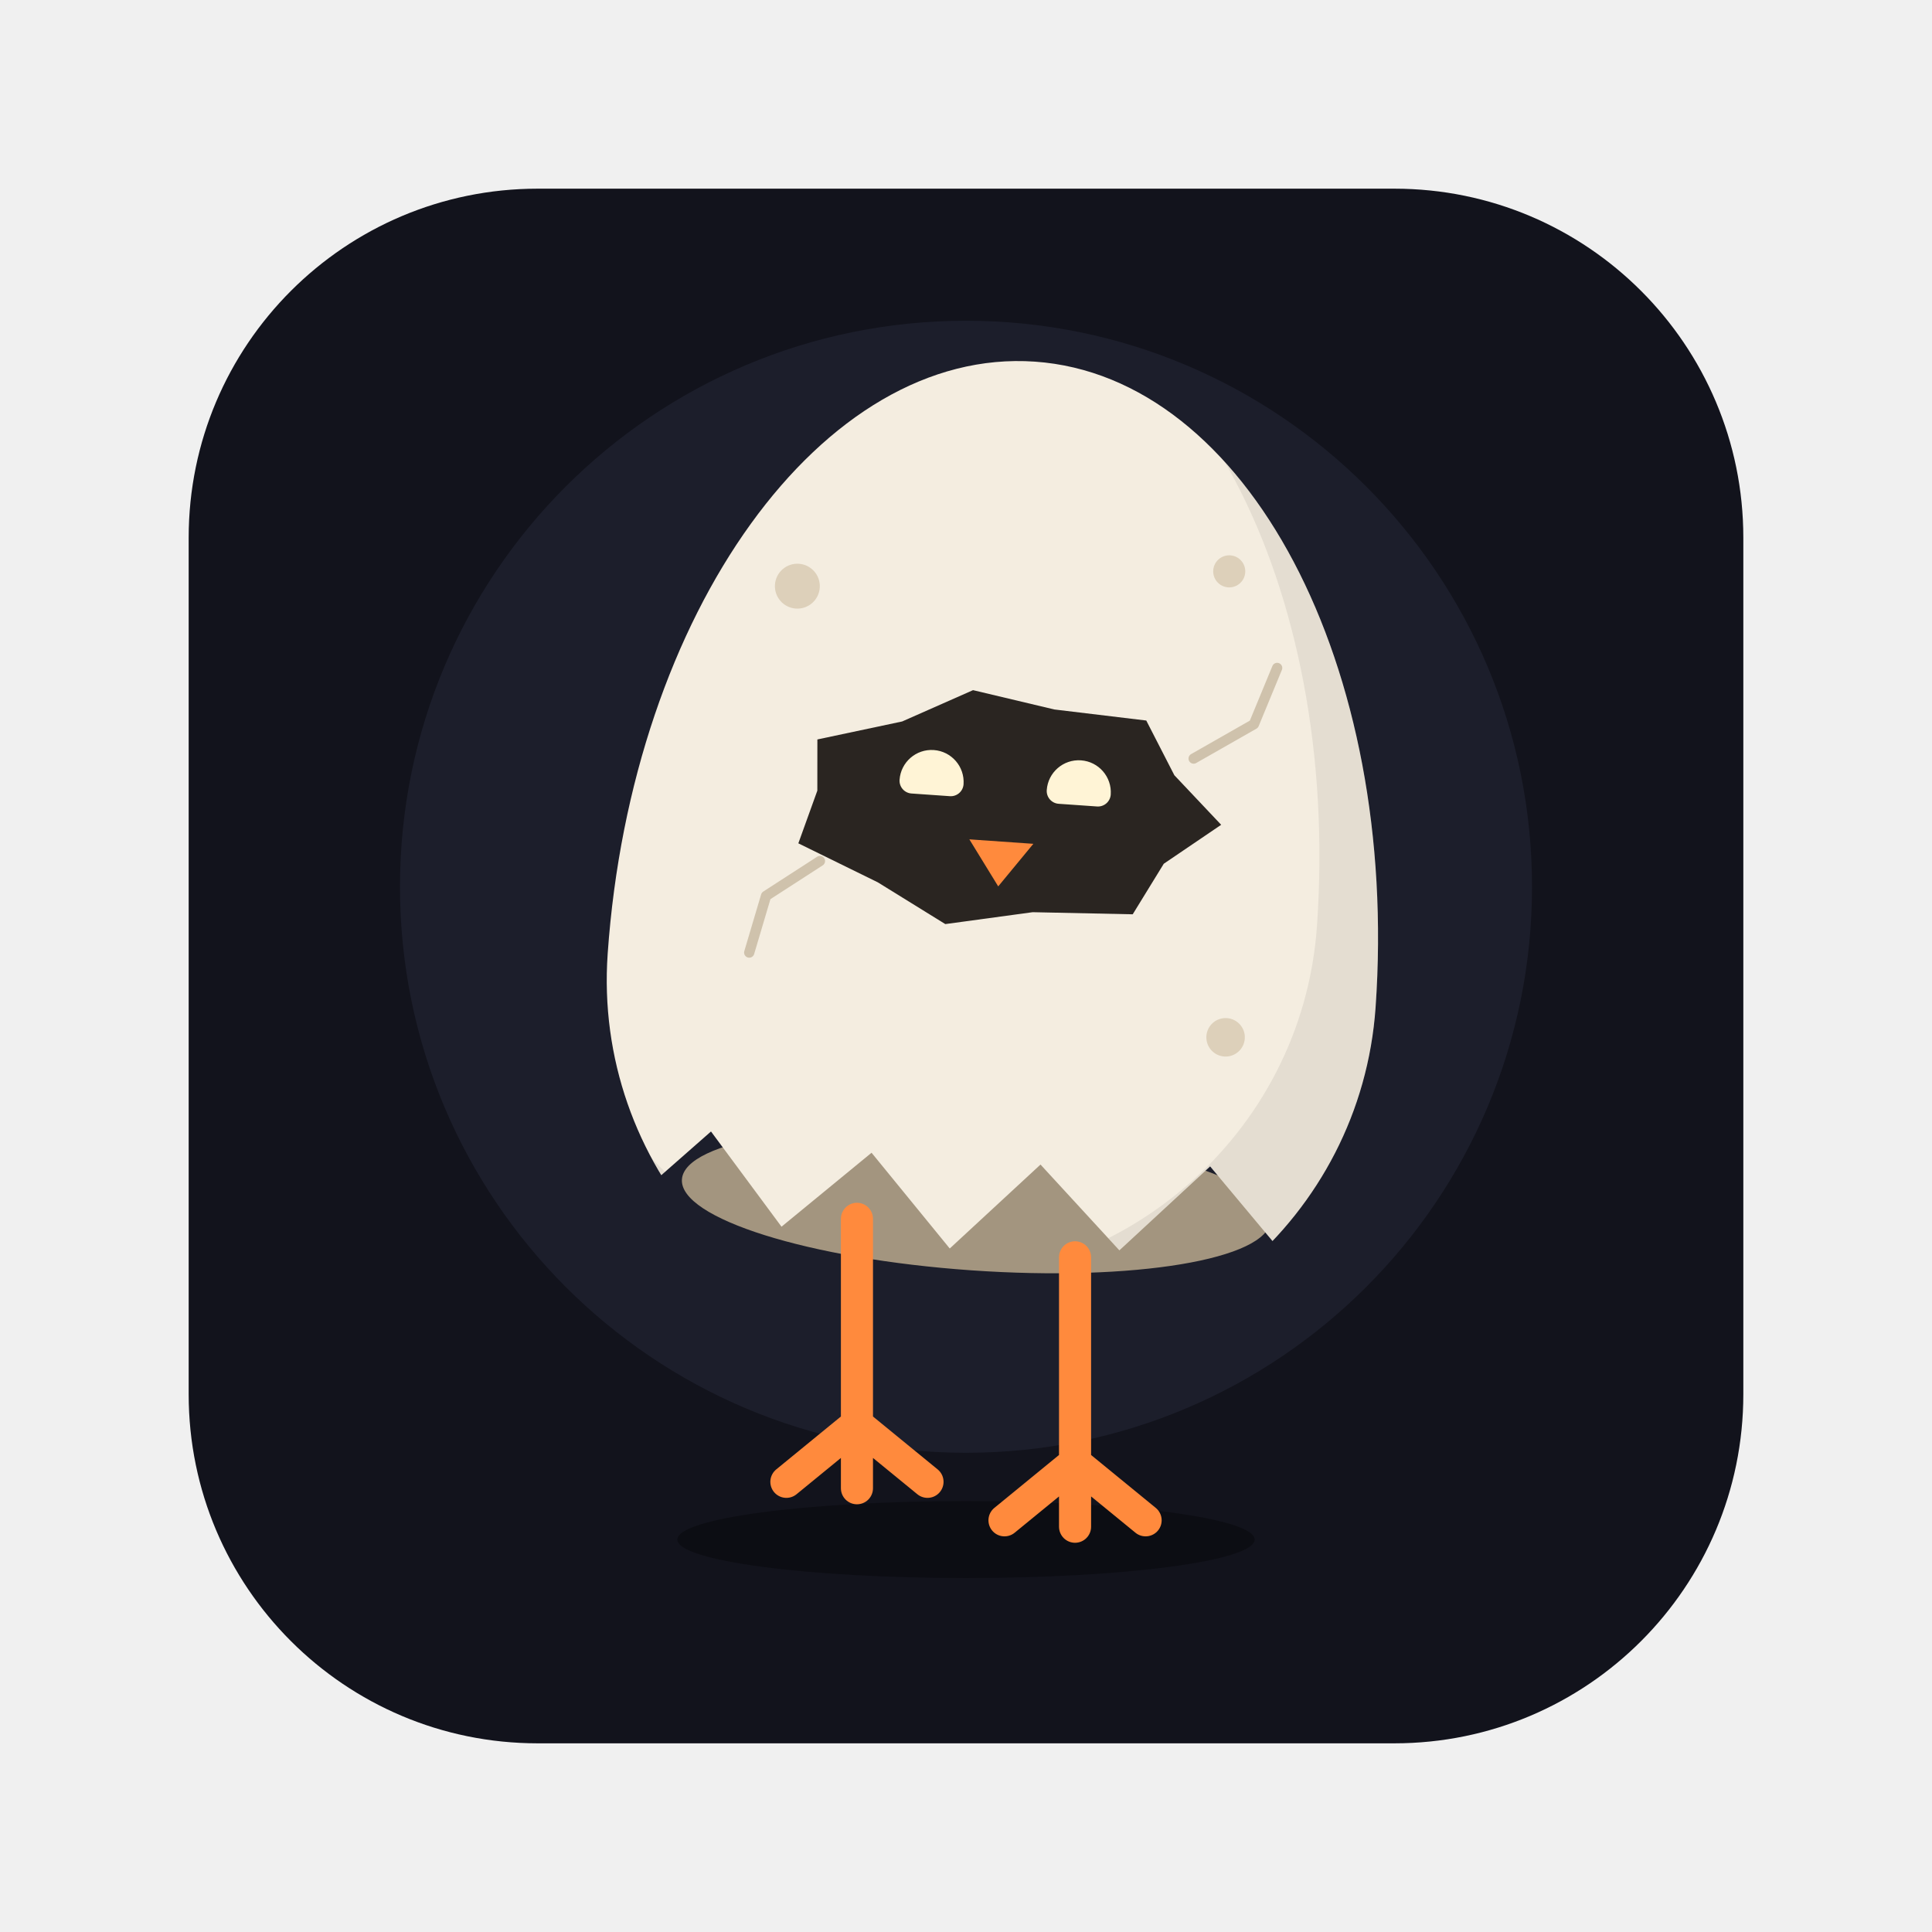
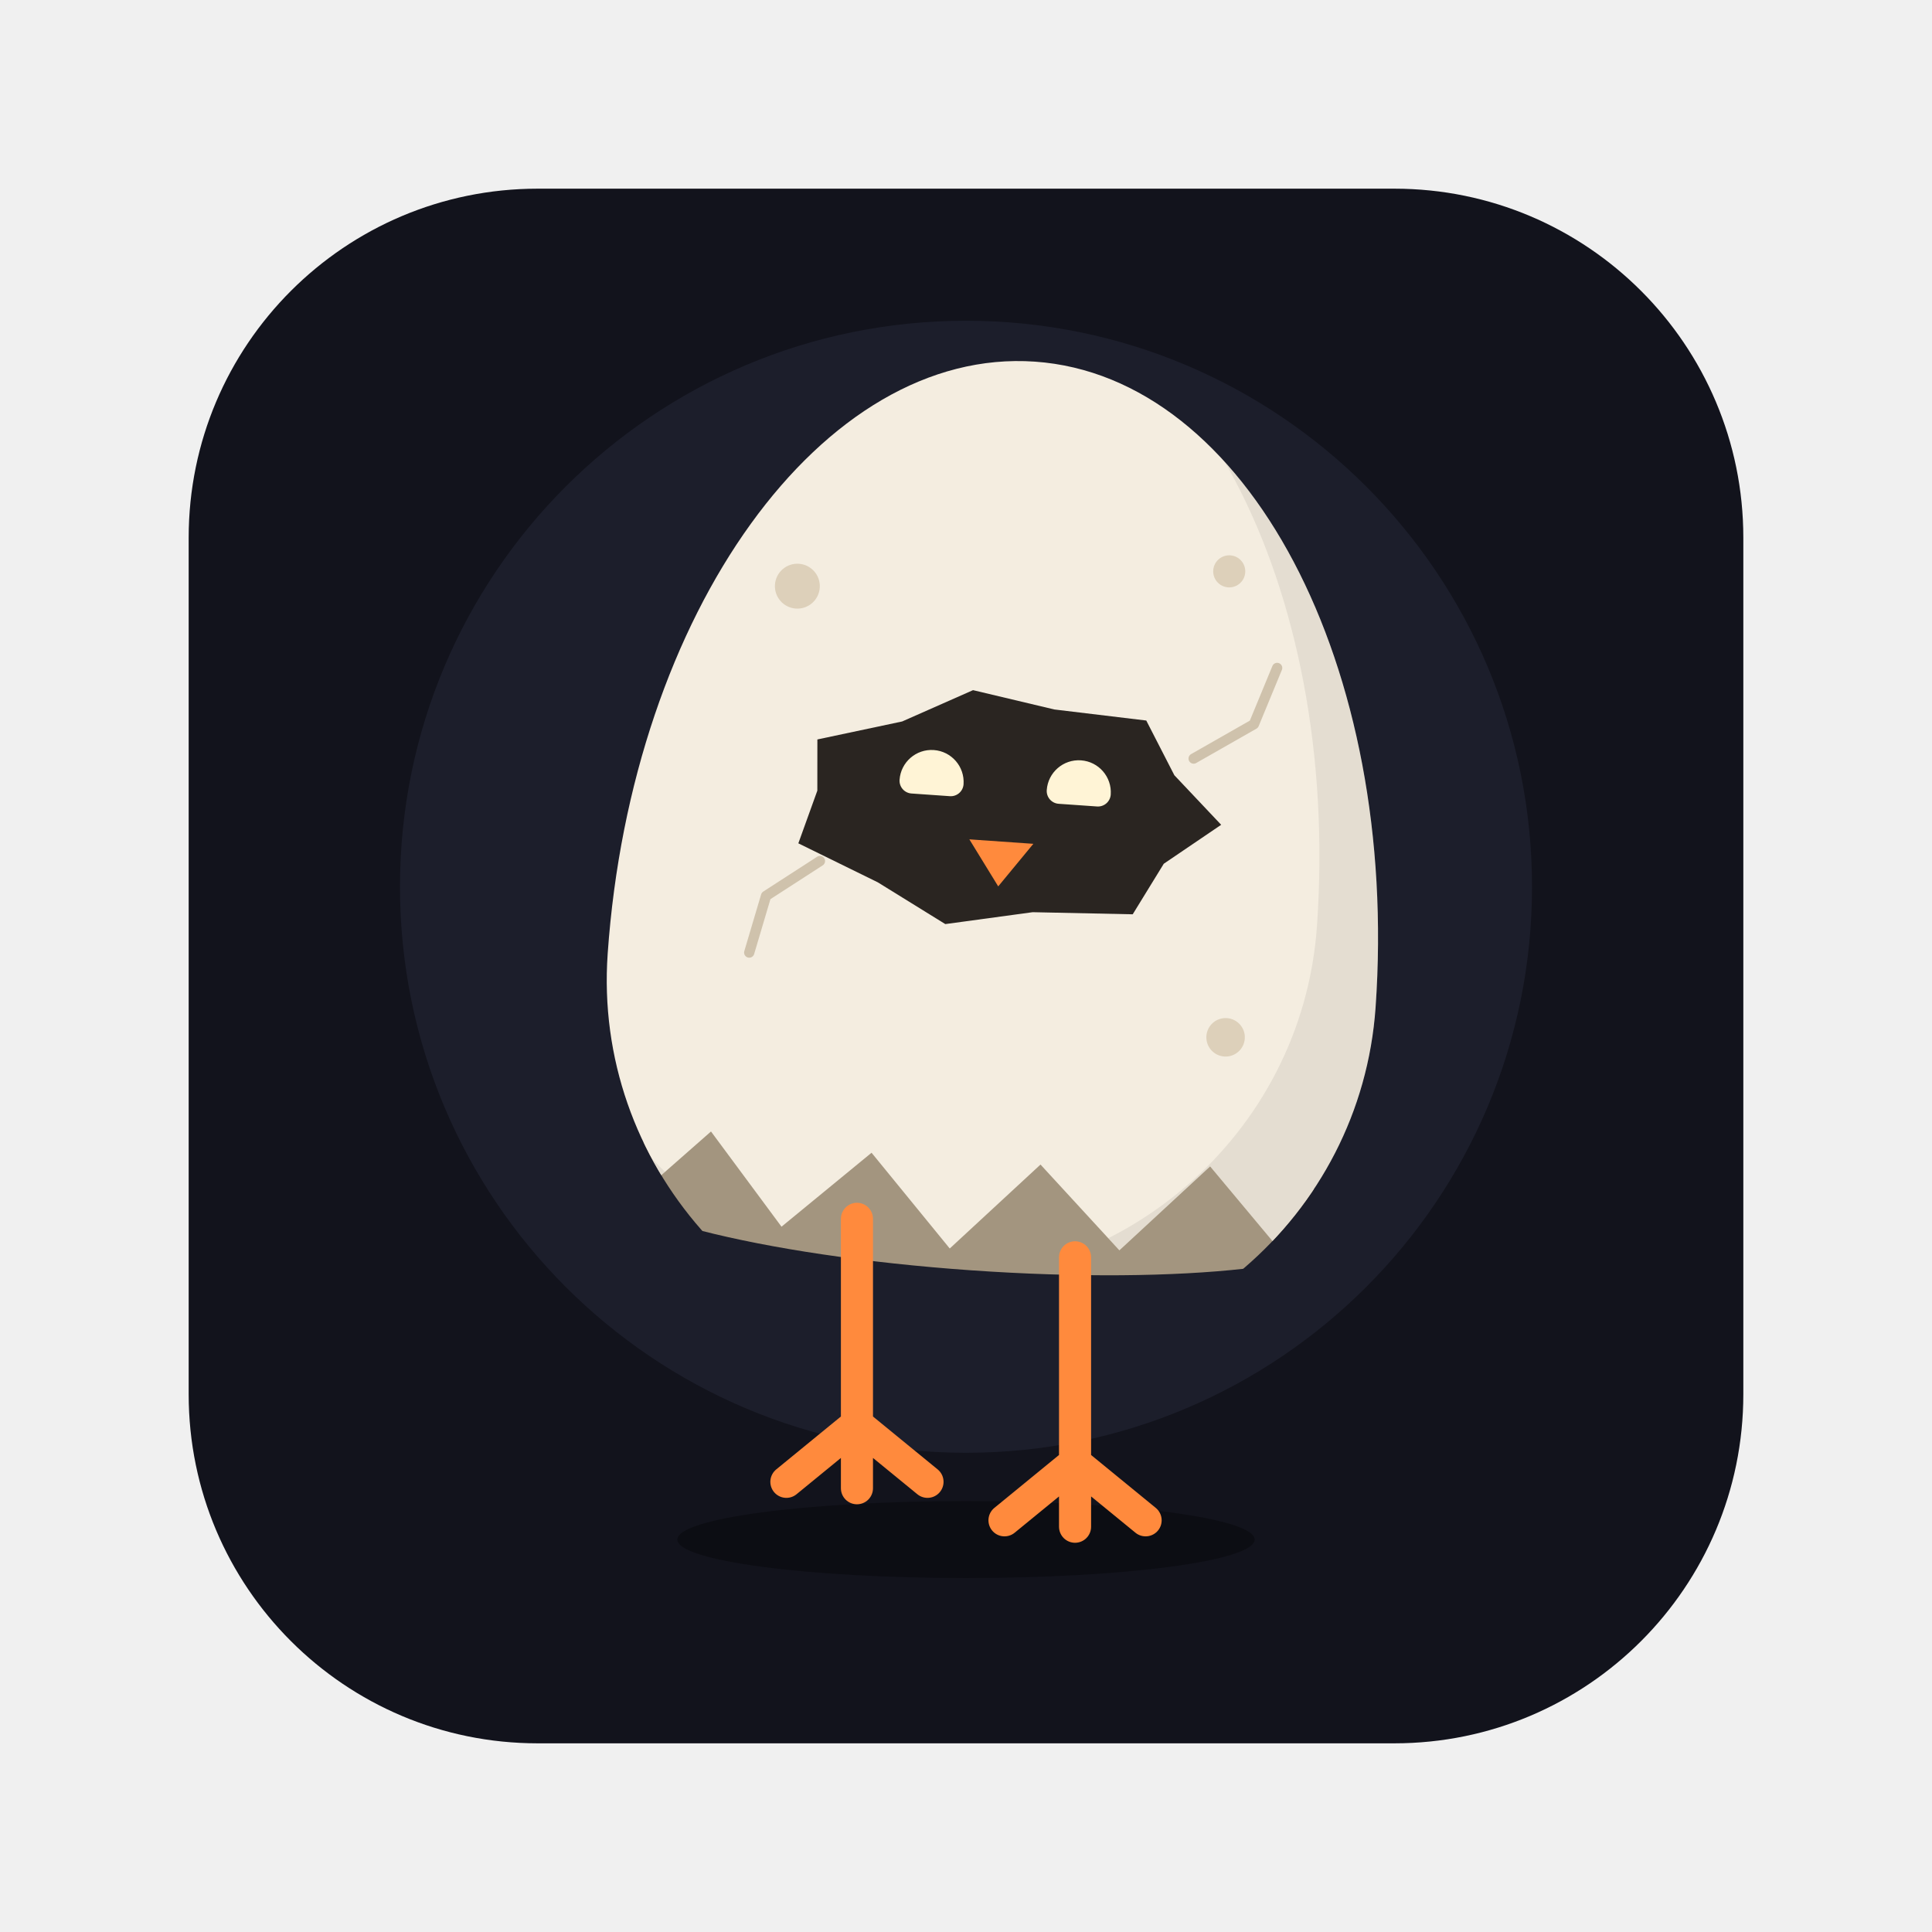
<svg xmlns="http://www.w3.org/2000/svg" viewBox="0 0 1024 1024" width="1024" height="1024" role="img" aria-label="Optik uygulama ikonu">
  <rect x="100" y="100" width="824" height="824" rx="185" fill="#12131C" />
  <circle cx="512" cy="470" r="300" fill="#1C1E2B" />
  <g transform="translate(206 170) scale(3.4)">
    <defs>
+       <clipPath id="yumurta-ikon">
+         <path d="M30 102.72A60 96.72 0 0 1 150 102.72A60 59.28 0 0 1 30 102.72Z" />
+       </clipPath>
      <clipPath id="kirik-ikon">
        <polygon points="30,6 150,6 150,130.8 138,141.72 126,129.24 112.8,143.28 99.6,130.8 86.4,144.84 73.2,130.8 60,143.28 48,129.24 37.2,140.16 30,130.8" />
      </clipPath>
      <mask id="golgeMaske-ikon">
        <path d="M30 102.72A60 96.72 0 0 1 150 102.72A60 59.28 0 0 1 30 102.72Z" fill="#fff" />
        <path d="M30 102.72A60 96.72 0 0 1 150 102.72A60 59.28 0 0 1 30 102.72Z" fill="#000" transform="translate(-10 -12)" />
      </mask>
      <clipPath id="delik-ikon">
        <polygon points="124.00,76.00 115.50,82.68 111.22,90.88 95.64,91.64 82.18,94.44 71.23,88.68 58.45,83.48 60.83,75.08 60.28,67.12 73.27,63.40 83.95,57.76 96.80,59.88 111.22,60.60 116.18,68.80" />
      </clipPath>
    </defs>
    <ellipse id="golge" cx="90" cy="190" rx="45" ry="6" fill="#000000" opacity="0.32" />
    <g id="govde-ve-bacaklar">
      <g id="ic-duvar" transform="rotate(4 90 160)">
-         <ellipse cx="90" cy="137" rx="46" ry="11" fill="#A3957F" />
+         <ellipse cx="90" cy="137" rx="60" ry="11" fill="#A3957F" clip-path="url(#yumurta-ikon)" />
      </g>
      <g id="bacaklar">
        <path id="bacak-sol" d="M73 146V178M73 178L62 187M73 178V188M73 178L84 187" transform="translate(0 -6)" fill="none" stroke="#FF8A3D" stroke-width="5" stroke-linecap="round" stroke-linejoin="round" />
        <path id="bacak-sag" d="M107 146V178M107 178L96 187M107 178V188M107 178L118 187" fill="none" stroke="#FF8A3D" stroke-width="5" stroke-linecap="round" stroke-linejoin="round" />
      </g>
      <g id="kabuk" transform="rotate(4 90 160)">
        <g clip-path="url(#kirik-ikon)">
          <path d="M30 102.72A60 96.72 0 0 1 150 102.72A60 59.28 0 0 1 30 102.72Z" fill="#F4EDE0" />
          <path d="M30 102.72A60 96.72 0 0 1 150 102.72A60 59.28 0 0 1 30 102.72Z" fill="#000000" opacity="0.07" mask="url(#golgeMaske-ikon)" />
          <circle cx="55.5" cy="43.5" r="3.5" fill="#DDD0BA" />
          <circle cx="122.5" cy="36.5" r="2.5" fill="#DDD0BA" />
          <circle cx="127" cy="109" r="3" fill="#DDD0BA" />
          <path id="catlaklar" d="M119 66L128 60L131 51M62 86L54 92L52 101" fill="none" stroke="#CFC2AC" stroke-width="1.6" stroke-linecap="round" stroke-linejoin="round" />
          <polygon points="124.00,76.00 115.50,82.68 111.22,90.88 95.64,91.64 82.18,94.44 71.23,88.68 58.45,83.48 60.83,75.08 60.28,67.12 73.27,63.40 83.95,57.76 96.80,59.88 111.22,60.60 116.18,68.80" fill="#2A2521" />
          <g id="yuz" clip-path="url(#delik-ikon)">
            <g id="gozler">
              <path d="M73.50 72.50V72.50A5.00 5.00 0 0 1 83.50 72.50V72.50A2 2 0 0 1 81.50 74.50H75.50A2 2 0 0 1 73.50 72.50Z" fill="#FFF4D6" />
              <path d="M96.50 72.50V72.50A5.00 5.00 0 0 1 106.50 72.50V72.50A2 2 0 0 1 104.50 74.50H98.50A2 2 0 0 1 96.50 72.50Z" fill="#FFF4D6" />
            </g>
            <path id="gaga" d="M85 81H95L90 88.00Z" fill="#FF8A3D" />
          </g>
        </g>
      </g>
    </g>
    <g id="ekler" />
  </g>
</svg>
